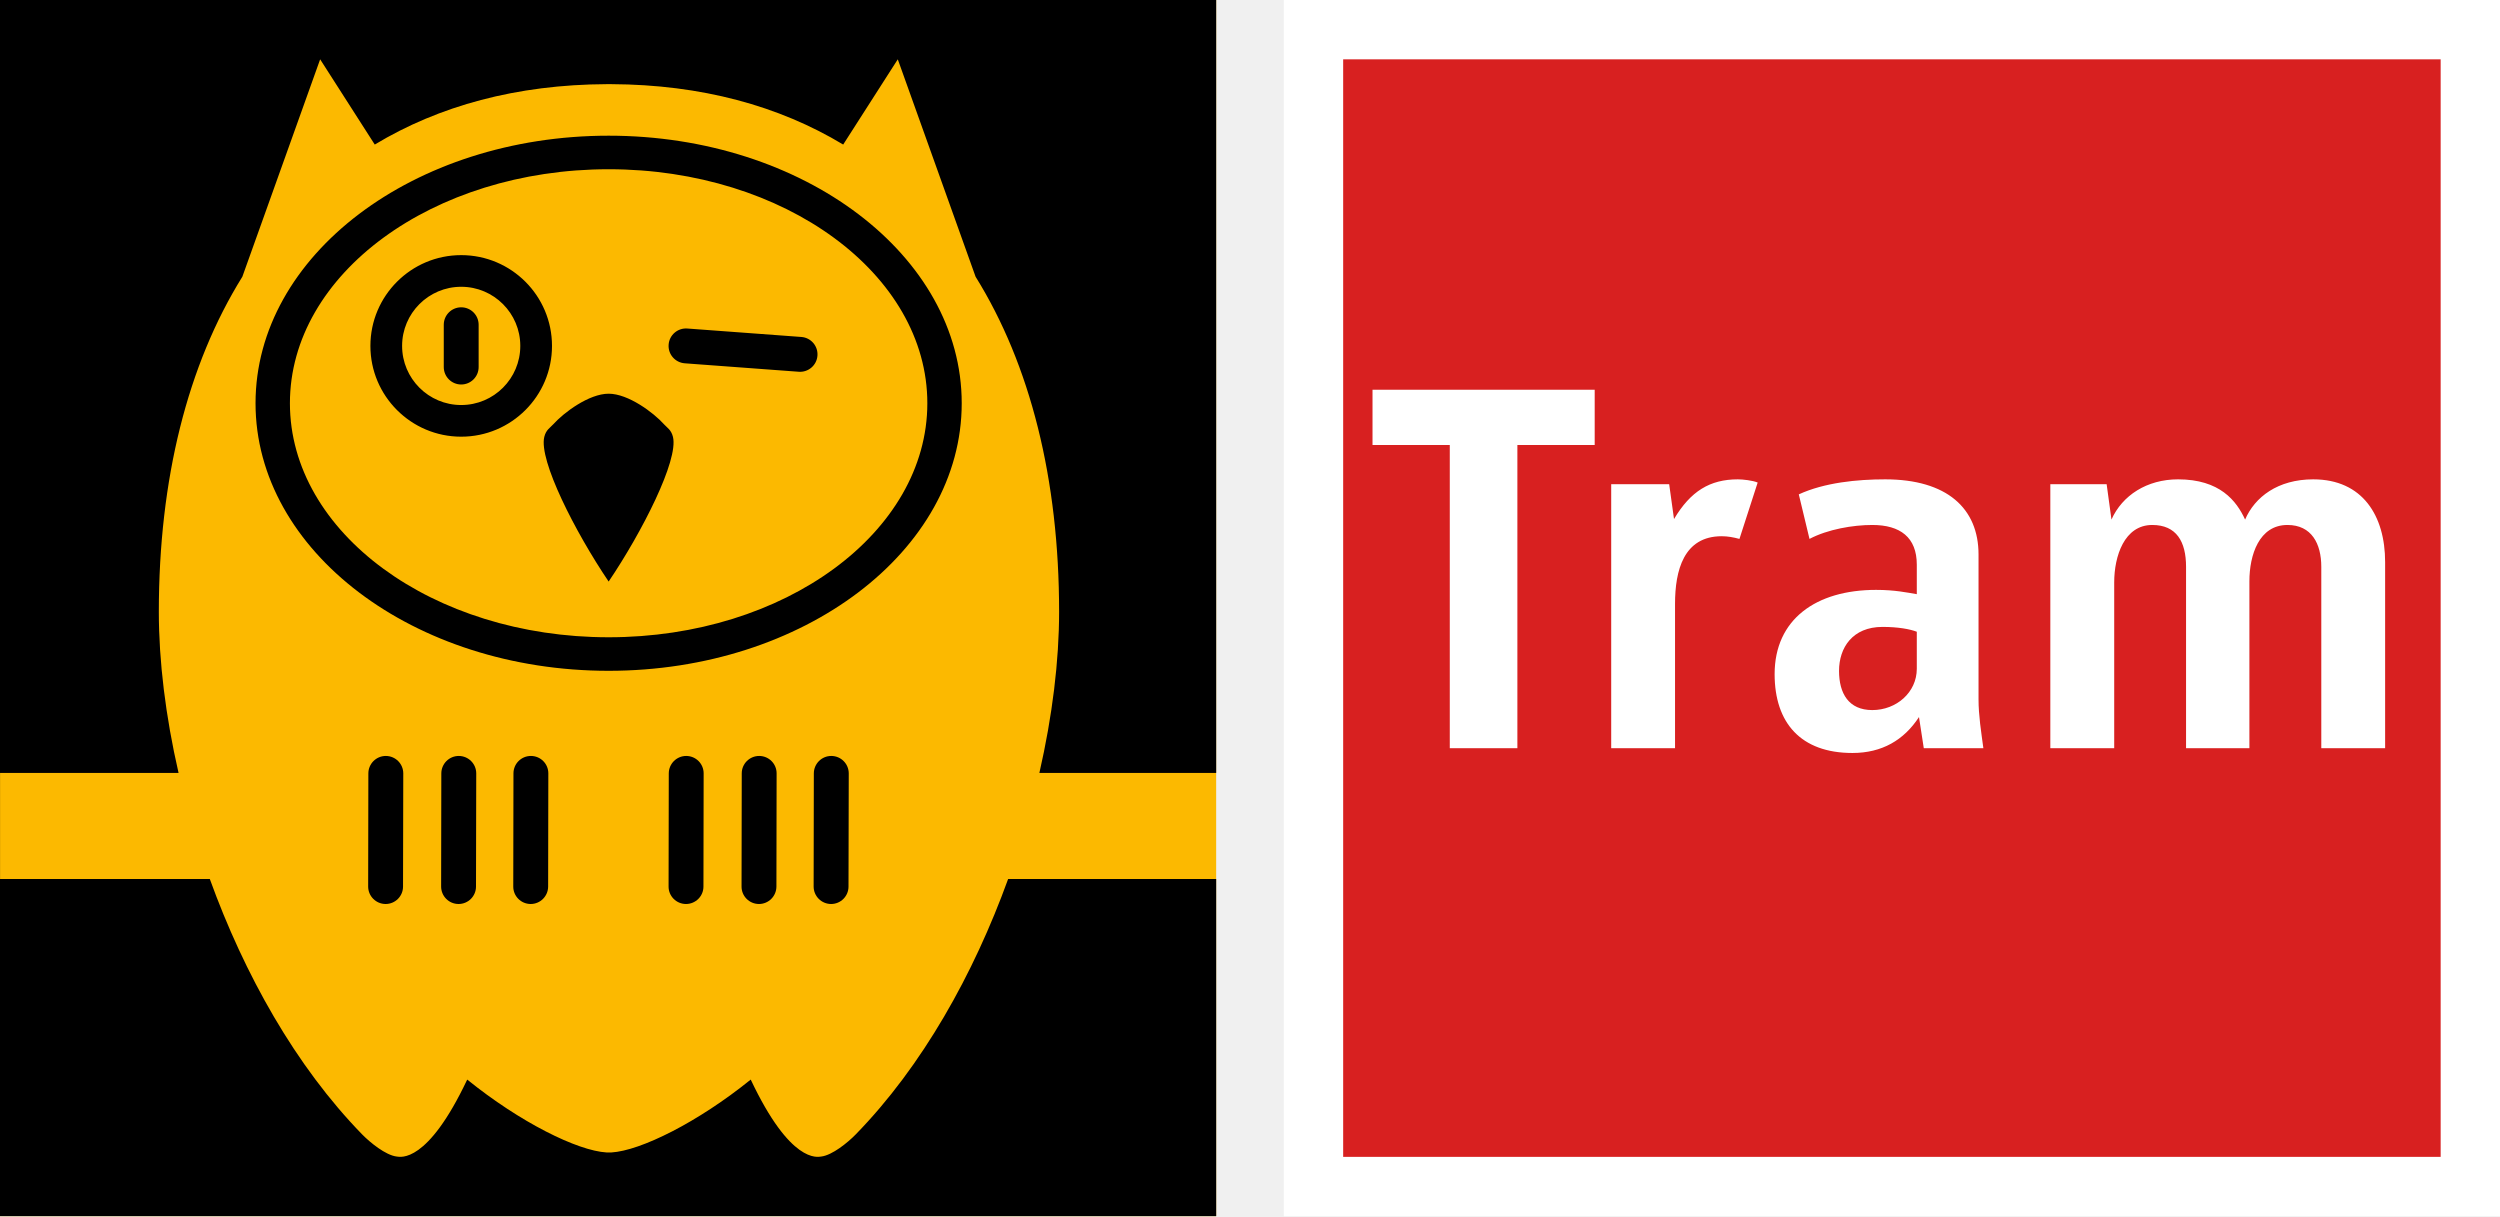
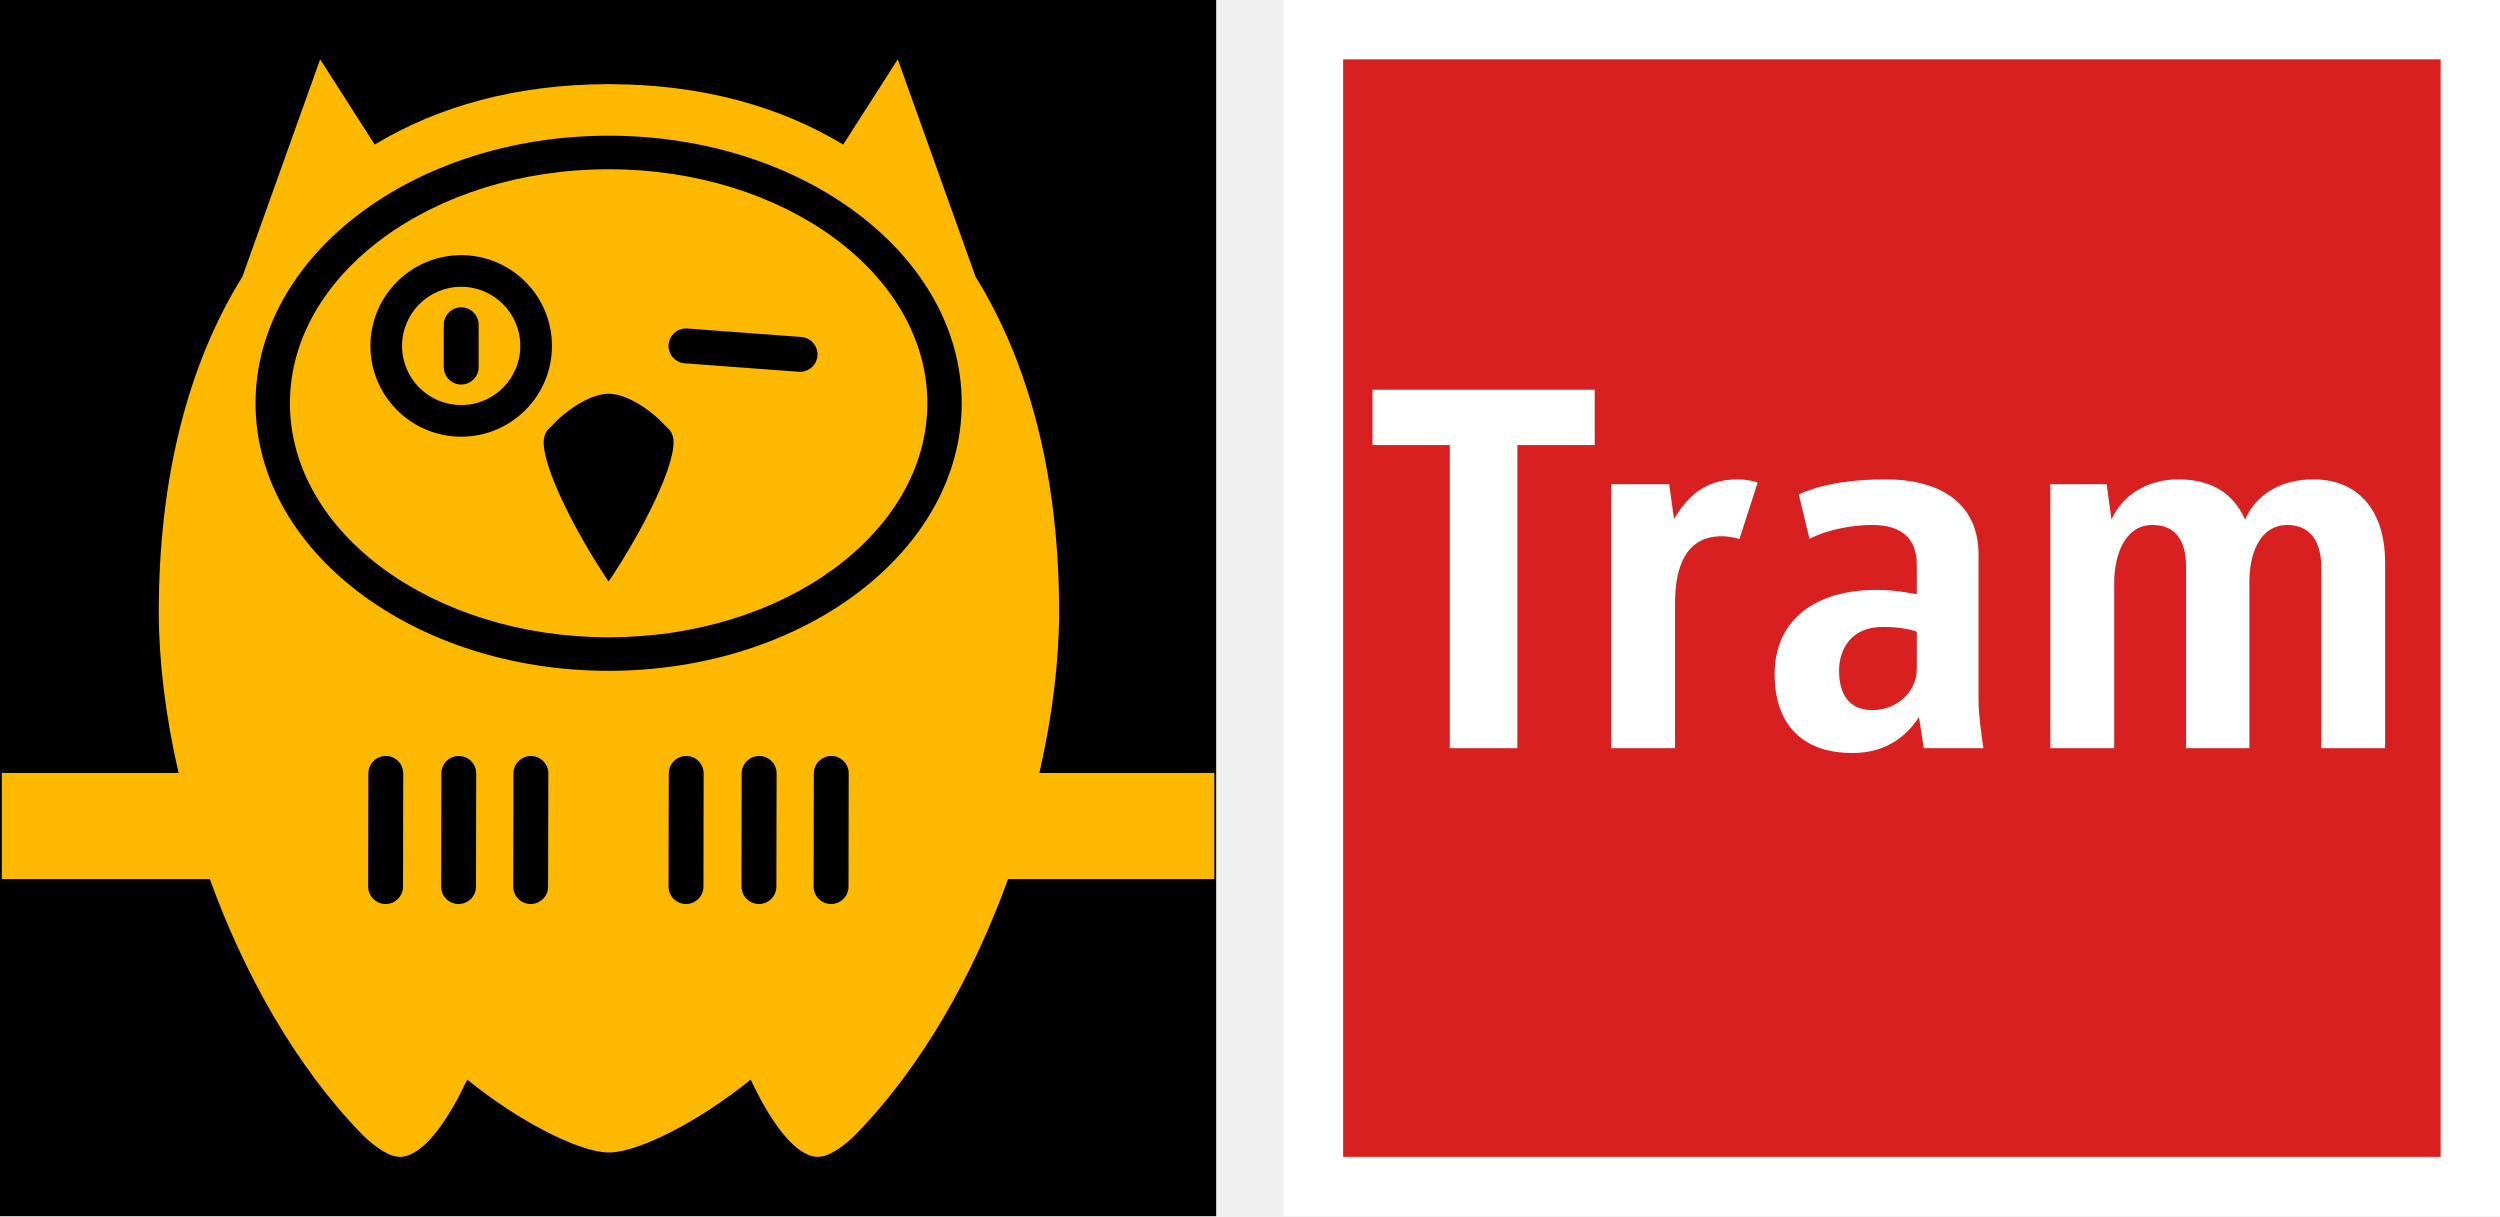
- <svg xmlns="http://www.w3.org/2000/svg" fill="none" fill-rule="evenodd" stroke="black" stroke-width="0.501" stroke-linejoin="bevel" stroke-miterlimit="10" font-family="Times New Roman" font-size="16" style="font-variant-ligatures:none" version="1.1" overflow="visible" width="511.87pt" height="249.011pt" viewBox="2675.82 -893.496 511.87 249.011">
+ <svg xmlns="http://www.w3.org/2000/svg" fill="none" fill-rule="evenodd" stroke="black" stroke-width="0.501" stroke-linejoin="bevel" stroke-miterlimit="10" font-family="Times New Roman" font-size="16" style="font-variant-ligatures:none" version="1.1" overflow="visible" width="511.871pt" height="249.015pt" viewBox="2675.82 -893.508 511.871 249.015">
  <defs>
	</defs>
  <g id="Layer 1" transform="scale(1 -1)">
    <g id="Group" stroke-linejoin="miter" stroke="none">
-       <path d="M 2938.68,893.492 L 2938.68,644.485 L 3187.69,644.485 L 3187.69,893.492 L 2938.68,893.492 Z" stroke-width="0.485" stroke-linecap="round" fill="#ffffff" marker-start="none" marker-end="none" />
-       <path d="M 2950.83,656.631 L 2950.83,881.35 L 3175.54,881.35 L 3175.54,656.631 L 2950.83,656.631 Z M 3068.73,746.681 L 3069.71,740.31 L 3081.91,740.309 C 3081.47,743.6 3080.92,747.008 3080.92,750.309 L 3080.92,779.968 C 3080.92,789.418 3074.44,795.351 3061.81,795.351 C 3056.09,795.351 3049.39,794.693 3044.12,792.275 L 3046.31,783.155 C 3050.05,785.129 3055.21,786.009 3059.17,786.009 C 3064.88,786.009 3068.28,783.485 3068.28,777.88 L 3068.28,771.839 C 3066.31,772.17 3063.78,772.719 3059.94,772.719 C 3047.63,772.719 3039.17,766.678 3039.17,755.471 C 3039.17,745.479 3044.55,739.324 3055.1,739.324 C 3061.14,739.324 3065.65,741.956 3068.73,746.681 Z M 2986.5,740.309 L 2986.5,802.378 L 3002.33,802.378 L 3002.33,813.699 L 2956.84,813.699 L 2956.84,802.378 L 2972.66,802.378 L 2972.66,740.309 L 2986.5,740.309 Z M 3136.38,740.309 L 3136.38,774.471 C 3136.38,779.86 3138.36,786.009 3144.17,786.009 C 3149.12,786.009 3151.1,782.169 3151.1,777.444 L 3151.1,740.31 L 3164.17,740.309 L 3164.17,778.43 C 3164.17,787.88 3159.56,795.351 3149.45,795.351 C 3142.2,795.351 3137.48,791.725 3135.5,787.114 C 3133.74,790.954 3130.33,795.351 3121.77,795.351 C 3115.4,795.351 3110.34,792.061 3108.14,787.114 L 3107.15,794.363 L 3095.62,794.363 L 3095.62,740.31 L 3108.7,740.31 L 3108.7,774.257 C 3108.7,779.64 3110.78,786.009 3116.49,786.009 C 3121.44,786.009 3123.41,782.605 3123.41,777.444 L 3123.41,740.309 L 3136.38,740.309 Z M 3018.78,740.31 L 3018.78,769.862 C 3018.78,776.678 3020.54,783.705 3028.34,783.705 C 3029.55,783.705 3030.76,783.485 3031.97,783.155 L 3035.7,794.693 C 3034.71,795.129 3032.63,795.351 3031.64,795.351 C 3025.93,795.351 3021.97,792.933 3018.57,787.222 L 3017.58,794.363 L 3005.71,794.363 L 3005.71,740.31 L 3018.78,740.31 Z M 3052.36,756.133 C 3052.36,760.858 3055.1,765.137 3061.26,765.137 C 3064.44,765.137 3066.86,764.693 3068.28,764.149 L 3068.28,756.572 C 3068.28,751.733 3064.11,748.11 3059.17,748.11 C 3054.33,748.11 3052.36,751.517 3052.36,756.133 Z" stroke-width="0" fill-rule="evenodd" fill="#d82020" marker-start="none" marker-end="none" />
-       <rect x="2675.817" y="644.486" width="249.01" height="249.01" fill="#fcb900" stroke-width="0.713" />
-       <path d="M 2675.82,644.489 L 2675.82,893.496 L 2924.83,893.496 L 2924.83,735.236 L 2888.63,735.236 C 2891.3,746.902 2892.67,758.21 2892.67,768.229 C 2892.67,795.394 2886.78,818.812 2875.57,836.836 L 2859.64,881.352 L 2848.46,863.898 C 2835.31,871.829 2819.41,876.181 2800.98,876.265 L 2800.98,876.266 L 2800.03,876.266 L 2800.03,876.265 C 2781.6,876.181 2765.7,871.829 2752.55,863.898 L 2741.37,881.352 L 2725.44,836.836 C 2714.23,818.812 2708.34,795.394 2708.34,768.229 C 2708.34,758.21 2709.7,746.902 2712.38,735.236 L 2675.83,735.236 L 2675.83,713.516 L 2718.78,713.516 C 2725.82,694.069 2736.32,675.222 2749.99,661.208 C 2751.58,659.583 2754.78,656.97 2757.03,656.699 C 2757.82,656.604 2763.33,655.203 2771.48,672.454 C 2782.29,663.716 2794.04,657.879 2800.03,657.531 L 2800.98,657.531 C 2806.97,657.879 2818.72,663.716 2829.53,672.454 C 2837.68,655.203 2843.19,656.604 2843.98,656.699 C 2846.23,656.97 2849.43,659.583 2851.01,661.208 C 2864.68,675.222 2875.19,694.069 2882.23,713.516 L 2924.83,713.516 L 2924.83,644.489 L 2675.82,644.489 Z M 2787.26,804.034 C 2787.62,805.512 2788.47,805.916 2789.06,806.586 C 2789.07,806.598 2789.08,806.609 2789.1,806.621 C 2791.24,809.014 2796.42,812.886 2800.44,812.886 C 2804.45,812.886 2809.63,809.014 2811.78,806.621 C 2811.79,806.609 2811.8,806.598 2811.81,806.586 C 2812.41,805.916 2813.25,805.512 2813.61,804.034 C 2814.77,799.273 2807.3,784.581 2800.44,774.425 C 2793.57,784.581 2786.1,799.273 2787.26,804.034 Z M 2751.66,822.672 C 2751.66,832.932 2759.99,841.259 2770.25,841.259 C 2780.51,841.259 2788.84,832.932 2788.84,822.672 C 2788.84,812.414 2780.51,804.086 2770.25,804.086 C 2759.99,804.086 2751.66,812.414 2751.66,822.672 Z M 2782.35,822.672 C 2782.35,829.355 2776.93,834.778 2770.25,834.778 C 2763.57,834.778 2758.15,829.355 2758.15,822.672 C 2758.15,815.991 2763.57,810.568 2770.25,810.568 C 2776.93,810.568 2782.35,815.991 2782.35,822.672 Z M 2766.68,818.342 L 2766.68,827.004 C 2766.68,828.975 2768.28,830.576 2770.25,830.576 C 2772.22,830.576 2773.82,828.975 2773.82,827.004 L 2773.82,818.342 C 2773.82,816.37 2772.22,814.77 2770.25,814.77 C 2768.28,814.77 2766.68,816.37 2766.68,818.342 Z M 2839.37,817.379 L 2816.02,819.111 C 2814.05,819.257 2812.57,820.971 2812.72,822.936 C 2812.86,824.903 2814.58,826.38 2816.54,826.234 L 2839.9,824.503 C 2841.86,824.358 2843.34,822.643 2843.19,820.678 C 2843.05,818.711 2841.33,817.234 2839.37,817.379 Z M 2751.2,711.982 L 2751.24,735.152 C 2751.25,737.123 2752.85,738.72 2754.82,738.716 C 2756.79,738.713 2758.39,737.11 2758.39,735.139 L 2758.34,711.969 C 2758.34,709.998 2756.74,708.401 2754.77,708.404 C 2752.8,708.408 2751.2,710.011 2751.2,711.982 Z M 2766.14,711.982 L 2766.18,735.152 C 2766.19,737.123 2767.79,738.72 2769.76,738.716 C 2771.73,738.713 2773.33,737.11 2773.33,735.139 L 2773.28,711.969 C 2773.28,709.998 2771.68,708.401 2769.7,708.404 C 2767.73,708.408 2766.14,710.011 2766.14,711.982 Z M 2780.91,711.982 L 2780.95,735.152 C 2780.95,737.123 2782.55,738.72 2784.53,738.716 C 2786.5,738.713 2788.1,737.11 2788.09,735.139 L 2788.05,711.969 C 2788.04,709.998 2786.44,708.401 2784.47,708.404 C 2782.5,708.408 2780.9,710.011 2780.91,711.982 Z M 2812.71,711.982 L 2812.75,735.152 C 2812.76,737.123 2814.36,738.72 2816.33,738.716 C 2818.3,738.713 2819.9,737.11 2819.89,735.139 L 2819.85,711.969 C 2819.85,709.998 2818.24,708.401 2816.27,708.404 C 2814.3,708.408 2812.7,710.011 2812.71,711.982 Z M 2827.65,711.982 L 2827.69,735.152 C 2827.69,737.123 2829.3,738.72 2831.27,738.716 C 2833.24,738.713 2834.84,737.11 2834.83,735.139 L 2834.79,711.969 C 2834.78,709.998 2833.18,708.401 2831.21,708.404 C 2829.24,708.408 2827.64,710.011 2827.65,711.982 Z M 2842.41,711.982 L 2842.45,735.152 C 2842.46,737.123 2844.06,738.72 2846.03,738.716 C 2848,738.713 2849.6,737.11 2849.6,735.139 L 2849.55,711.969 C 2849.55,709.998 2847.95,708.401 2845.98,708.404 C 2844.01,708.408 2842.41,710.011 2842.41,711.982 Z M 2728.14,810.931 C 2728.14,841.171 2760.53,865.714 2800.44,865.714 C 2840.34,865.714 2872.73,841.171 2872.73,810.931 C 2872.73,780.692 2840.34,756.149 2800.44,756.149 C 2760.53,756.149 2728.14,780.692 2728.14,810.931 Z M 2865.69,810.931 C 2865.69,837.379 2836.46,858.845 2800.44,858.845 C 2764.42,858.845 2735.18,837.379 2735.18,810.931 C 2735.18,784.482 2764.42,763.016 2800.44,763.016 C 2836.46,763.016 2865.69,784.482 2865.69,810.931 Z" stroke-width="0.713" fill="#000000" marker-start="none" marker-end="none" />
+       <path d="M 2938.68,893.5 L 2938.68,644.493 L 3187.69,644.493 L 3187.69,893.5 L 2938.68,893.5 Z" stroke-width="0.485" stroke-linecap="round" fill="#ffffff" marker-start="none" marker-end="none" />
+       <path d="M 2950.83,656.639 L 2950.83,881.358 L 3175.54,881.358 L 3175.54,656.639 L 2950.83,656.639 Z M 3068.73,746.689 L 3069.71,740.318 L 3081.91,740.317 C 3081.47,743.608 3080.92,747.016 3080.92,750.317 L 3080.92,779.976 C 3080.92,789.426 3074.44,795.359 3061.81,795.359 C 3056.09,795.359 3049.39,794.701 3044.12,792.283 L 3046.31,783.163 C 3050.05,785.137 3055.21,786.017 3059.17,786.017 C 3064.88,786.017 3068.28,783.493 3068.28,777.888 L 3068.28,771.847 C 3066.31,772.178 3063.78,772.727 3059.94,772.727 C 3047.63,772.727 3039.17,766.686 3039.17,755.479 C 3039.17,745.487 3044.55,739.332 3055.1,739.332 C 3061.14,739.332 3065.65,741.964 3068.73,746.689 Z M 2986.5,740.317 L 2986.5,802.386 L 3002.33,802.386 L 3002.33,813.707 L 2956.84,813.707 L 2956.84,802.386 L 2972.66,802.386 L 2972.66,740.317 L 2986.5,740.317 Z M 3136.38,740.317 L 3136.38,774.479 C 3136.38,779.868 3138.36,786.017 3144.17,786.017 C 3149.12,786.017 3151.1,782.177 3151.1,777.452 L 3151.1,740.318 L 3164.17,740.317 L 3164.17,778.438 C 3164.17,787.888 3159.56,795.359 3149.45,795.359 C 3142.2,795.359 3137.48,791.733 3135.5,787.122 C 3133.74,790.962 3130.33,795.359 3121.77,795.359 C 3115.4,795.359 3110.34,792.069 3108.14,787.122 L 3107.15,794.371 L 3095.62,794.371 L 3095.62,740.318 L 3108.7,740.318 L 3108.7,774.265 C 3108.7,779.648 3110.78,786.017 3116.49,786.017 C 3121.44,786.017 3123.41,782.613 3123.41,777.452 L 3123.41,740.317 L 3136.38,740.317 Z M 3018.78,740.318 L 3018.78,769.87 C 3018.78,776.686 3020.54,783.713 3028.34,783.713 C 3029.55,783.713 3030.76,783.493 3031.97,783.163 L 3035.7,794.701 C 3034.71,795.137 3032.63,795.359 3031.64,795.359 C 3025.93,795.359 3021.97,792.941 3018.57,787.23 L 3017.58,794.371 L 3005.71,794.371 L 3005.71,740.318 L 3018.78,740.318 Z M 3052.36,756.141 C 3052.36,760.866 3055.1,765.145 3061.26,765.145 C 3064.44,765.145 3066.86,764.701 3068.28,764.157 L 3068.28,756.58 C 3068.28,751.741 3064.11,748.118 3059.17,748.118 C 3054.33,748.118 3052.36,751.525 3052.36,756.141 Z" stroke-width="0" fill-rule="evenodd" fill="#d82020" marker-start="none" marker-end="none" />
+       <rect x="2675.816" y="644.498" width="249.01" height="249.01" fill="#000000" stroke-width="0.713" />
+       <path d="M 2924.45,713.526 L 2882.22,713.526 C 2875.18,694.079 2864.68,675.232 2851.01,661.218 C 2849.43,659.593 2846.23,656.98 2843.98,656.709 C 2843.19,656.614 2837.68,655.213 2829.52,672.464 C 2818.71,663.726 2806.96,657.889 2800.98,657.541 L 2800.02,657.541 C 2794.04,657.889 2782.29,663.726 2771.48,672.464 C 2763.32,655.213 2757.82,656.614 2757.02,656.709 C 2754.78,656.98 2751.58,659.593 2749.99,661.218 C 2736.32,675.232 2725.82,694.079 2718.78,713.526 L 2676.2,713.526 L 2676.2,735.246 L 2712.38,735.246 C 2709.7,746.912 2708.33,758.22 2708.33,768.239 C 2708.33,795.404 2714.23,818.822 2725.44,836.846 L 2741.37,881.362 L 2752.54,863.908 C 2765.69,871.839 2781.6,876.191 2800.02,876.275 L 2800.02,876.276 L 2800.98,876.276 L 2800.98,876.275 C 2819.4,876.191 2835.31,871.839 2848.46,863.908 L 2859.64,881.362 L 2875.56,836.846 C 2886.77,818.822 2892.67,795.404 2892.67,768.239 C 2892.67,758.22 2891.3,746.912 2888.63,735.246 L 2924.45,735.246 L 2924.45,713.526 Z M 2758.34,711.979 L 2758.38,735.149 C 2758.39,737.12 2756.79,738.723 2754.82,738.726 C 2752.85,738.73 2751.24,737.133 2751.24,735.162 L 2751.2,711.992 C 2751.19,710.021 2752.79,708.418 2754.76,708.414 C 2756.73,708.411 2758.34,710.008 2758.34,711.979 Z M 2773.28,711.979 L 2773.32,735.149 C 2773.33,737.12 2771.73,738.723 2769.76,738.726 C 2767.78,738.73 2766.18,737.133 2766.18,735.162 L 2766.14,711.992 C 2766.13,710.021 2767.73,708.418 2769.7,708.414 C 2771.67,708.411 2773.28,710.008 2773.28,711.979 Z M 2788.04,711.979 L 2788.09,735.149 C 2788.09,737.12 2786.49,738.723 2784.52,738.726 C 2782.55,738.73 2780.95,737.133 2780.95,735.162 L 2780.9,711.992 C 2780.9,710.021 2782.49,708.418 2784.47,708.414 C 2786.44,708.411 2788.04,710.008 2788.04,711.979 Z M 2819.85,711.979 L 2819.89,735.149 C 2819.89,737.12 2818.3,738.723 2816.33,738.726 C 2814.35,738.73 2812.75,737.133 2812.75,735.162 L 2812.7,711.992 C 2812.7,710.021 2814.3,708.418 2816.27,708.414 C 2818.24,708.411 2819.84,710.008 2819.85,711.979 Z M 2834.78,711.979 L 2834.83,735.149 C 2834.83,737.12 2833.23,738.723 2831.26,738.726 C 2829.29,738.73 2827.69,737.133 2827.68,735.162 L 2827.64,711.992 C 2827.64,710.021 2829.24,708.418 2831.21,708.414 C 2833.18,708.411 2834.78,710.008 2834.78,711.979 Z M 2849.55,711.979 L 2849.59,735.149 C 2849.6,737.12 2848,738.723 2846.03,738.726 C 2844.06,738.73 2842.45,737.133 2842.45,735.162 L 2842.41,711.992 C 2842.4,710.021 2844,708.418 2845.97,708.414 C 2847.94,708.411 2849.55,710.008 2849.55,711.979 Z M 2872.73,810.941 C 2872.73,841.181 2840.34,865.724 2800.43,865.724 C 2760.53,865.724 2728.14,841.181 2728.14,810.941 C 2728.14,780.702 2760.53,756.159 2800.43,756.159 C 2840.34,756.159 2872.73,780.702 2872.73,810.941 Z M 2735.18,810.941 C 2735.18,837.389 2764.41,858.855 2800.43,858.855 C 2836.45,858.855 2865.69,837.389 2865.69,810.941 C 2865.69,784.492 2836.45,763.026 2800.43,763.026 C 2764.41,763.026 2735.18,784.492 2735.18,810.941 Z M 2813.61,804.044 C 2813.24,805.522 2812.4,805.926 2811.81,806.596 C 2811.8,806.608 2811.78,806.619 2811.77,806.631 C 2809.63,809.024 2804.45,812.896 2800.43,812.896 C 2796.41,812.896 2791.24,809.024 2789.09,806.631 C 2789.08,806.619 2789.07,806.608 2789.06,806.596 C 2788.46,805.926 2787.62,805.522 2787.26,804.044 C 2786.1,799.283 2793.56,784.591 2800.43,774.435 C 2807.3,784.591 2814.77,799.283 2813.61,804.044 Z M 2788.83,822.682 C 2788.83,832.942 2780.51,841.269 2770.25,841.269 C 2759.99,841.269 2751.66,832.942 2751.66,822.682 C 2751.66,812.424 2759.99,804.096 2770.25,804.096 C 2780.51,804.096 2788.83,812.424 2788.83,822.682 Z M 2758.14,822.682 C 2758.14,829.365 2763.56,834.788 2770.25,834.788 C 2776.93,834.788 2782.35,829.365 2782.35,822.682 C 2782.35,816.001 2776.93,810.578 2770.25,810.578 C 2763.56,810.578 2758.14,816.001 2758.14,822.682 Z M 2773.82,818.352 L 2773.82,827.014 C 2773.82,828.985 2772.22,830.586 2770.25,830.586 C 2768.27,830.586 2766.68,828.985 2766.68,827.014 L 2766.68,818.352 C 2766.68,816.38 2768.27,814.78 2770.25,814.78 C 2772.22,814.78 2773.82,816.38 2773.82,818.352 Z M 2843.19,820.688 C 2843.33,822.653 2841.86,824.368 2839.89,824.513 L 2816.54,826.244 C 2814.57,826.39 2812.86,824.913 2812.71,822.946 C 2812.57,820.981 2814.05,819.267 2816.01,819.121 L 2839.36,817.389 C 2841.33,817.244 2843.04,818.721 2843.19,820.688 Z" stroke-width="0.713" fill="#fcb900" marker-start="none" marker-end="none" />
    </g>
  </g>
</svg>
